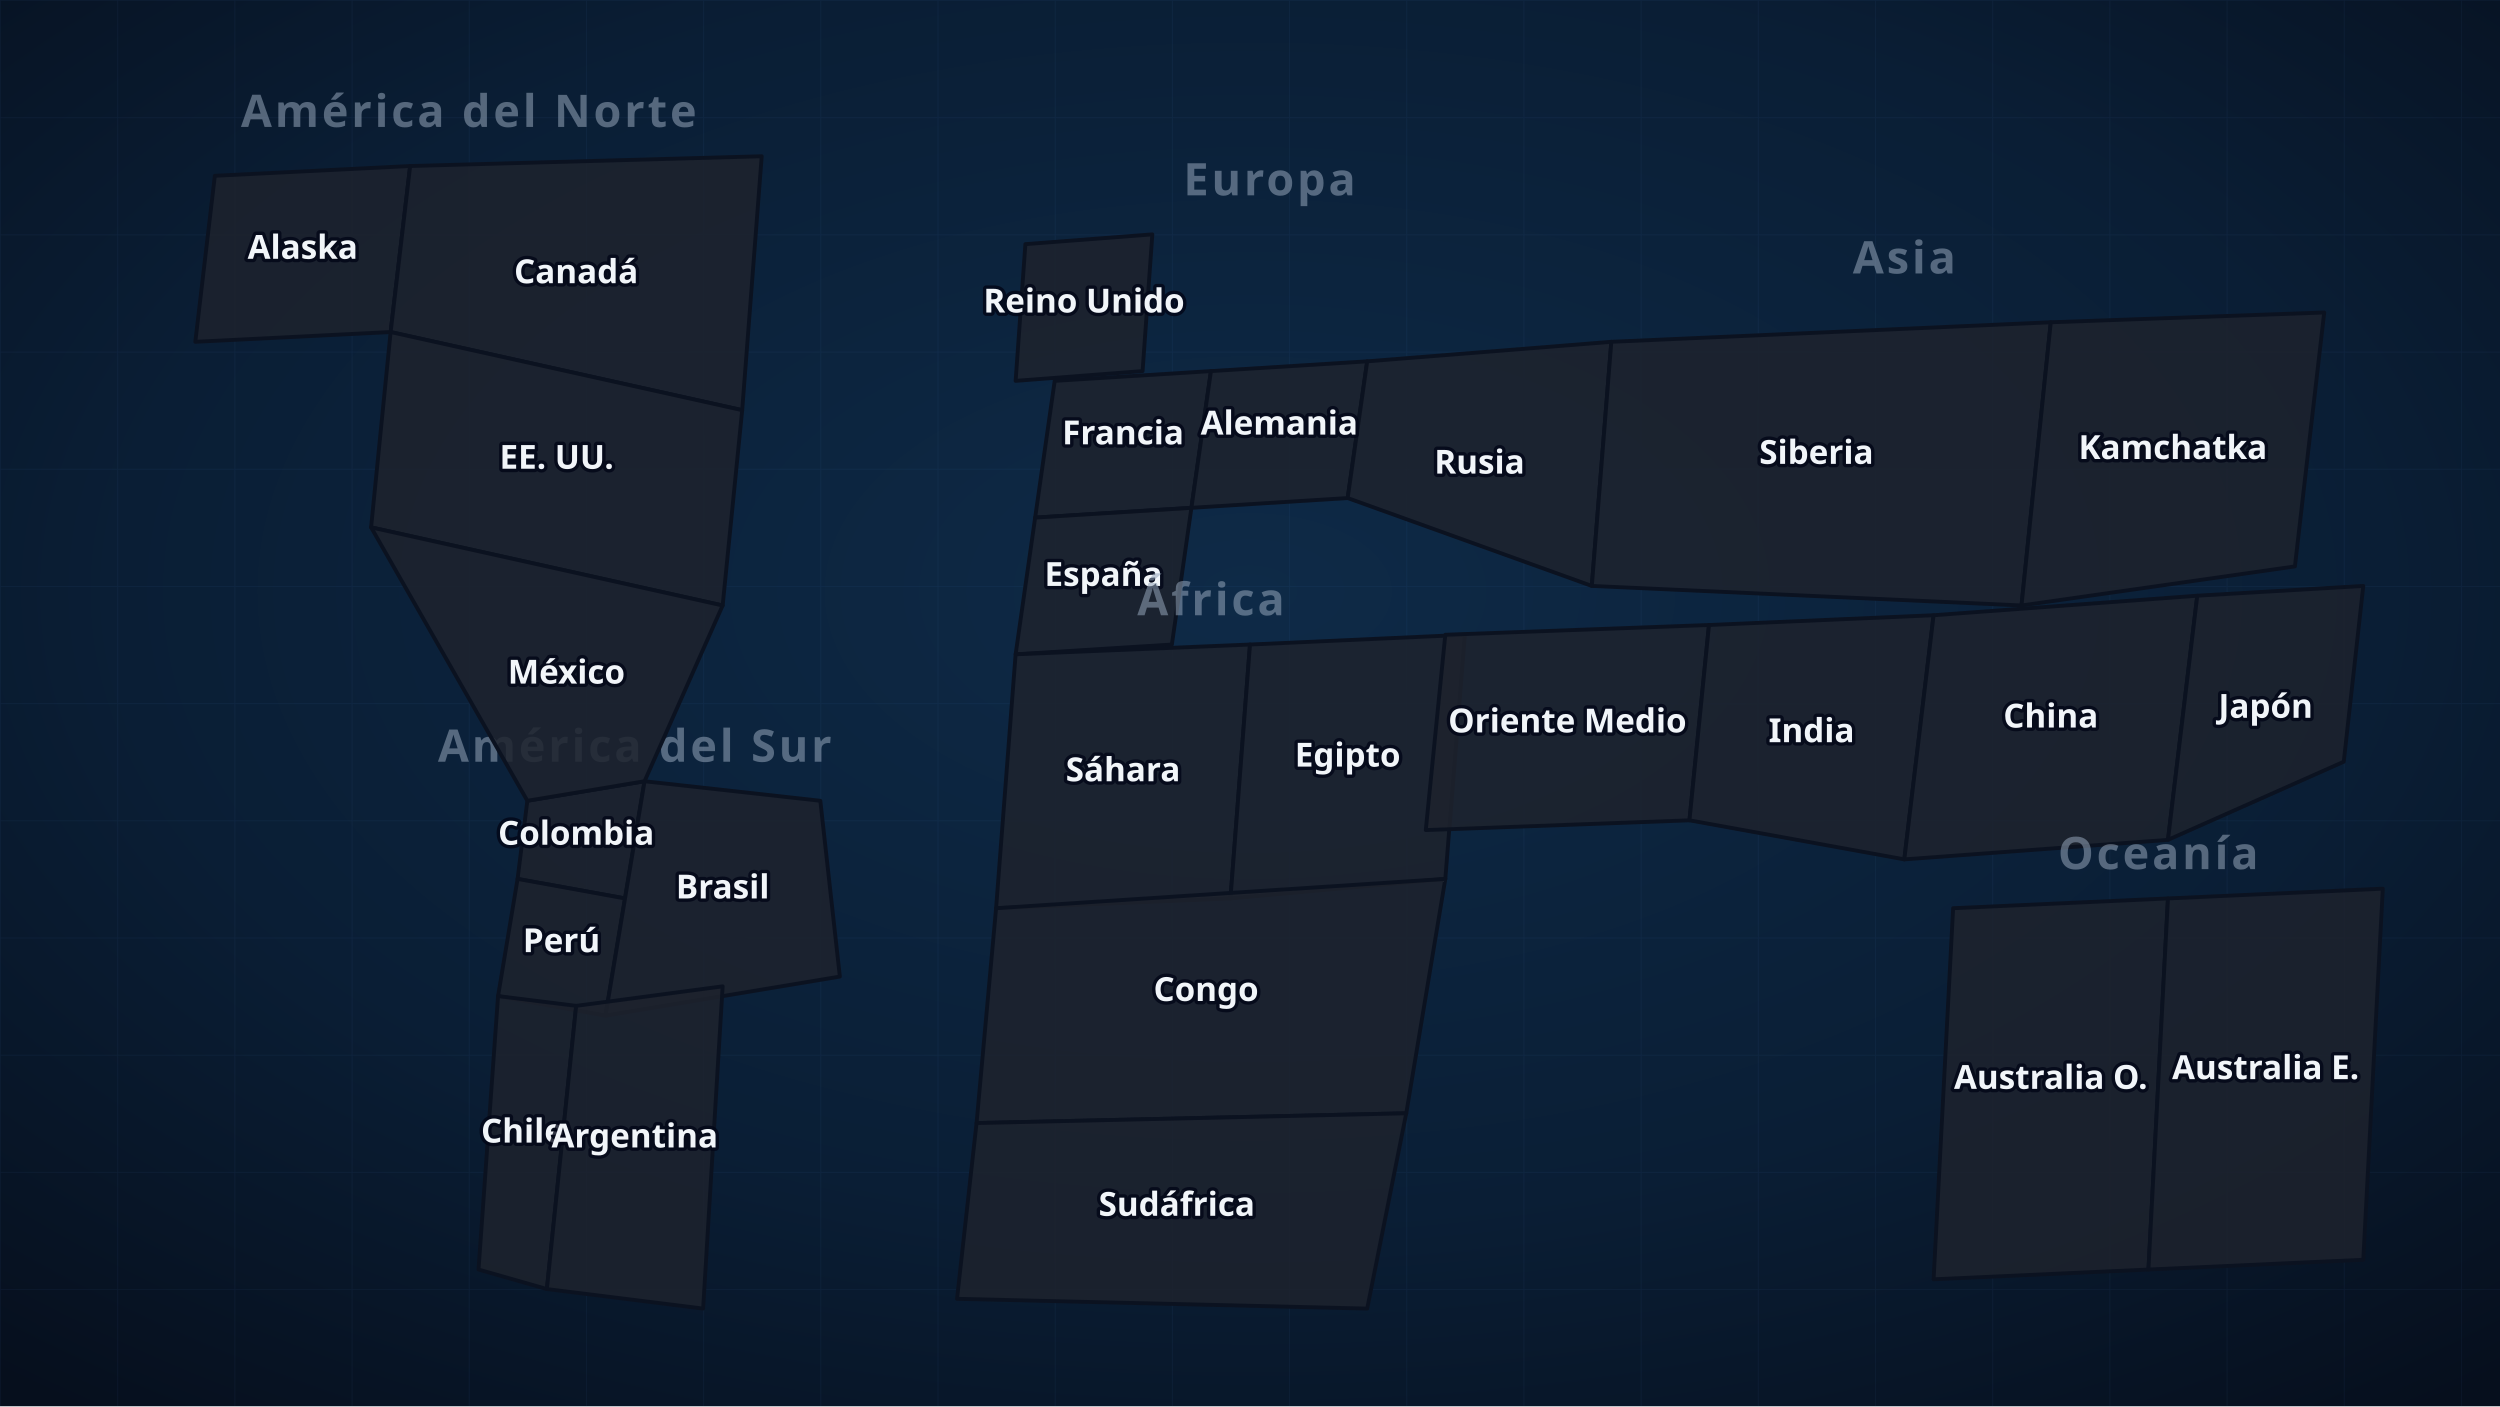
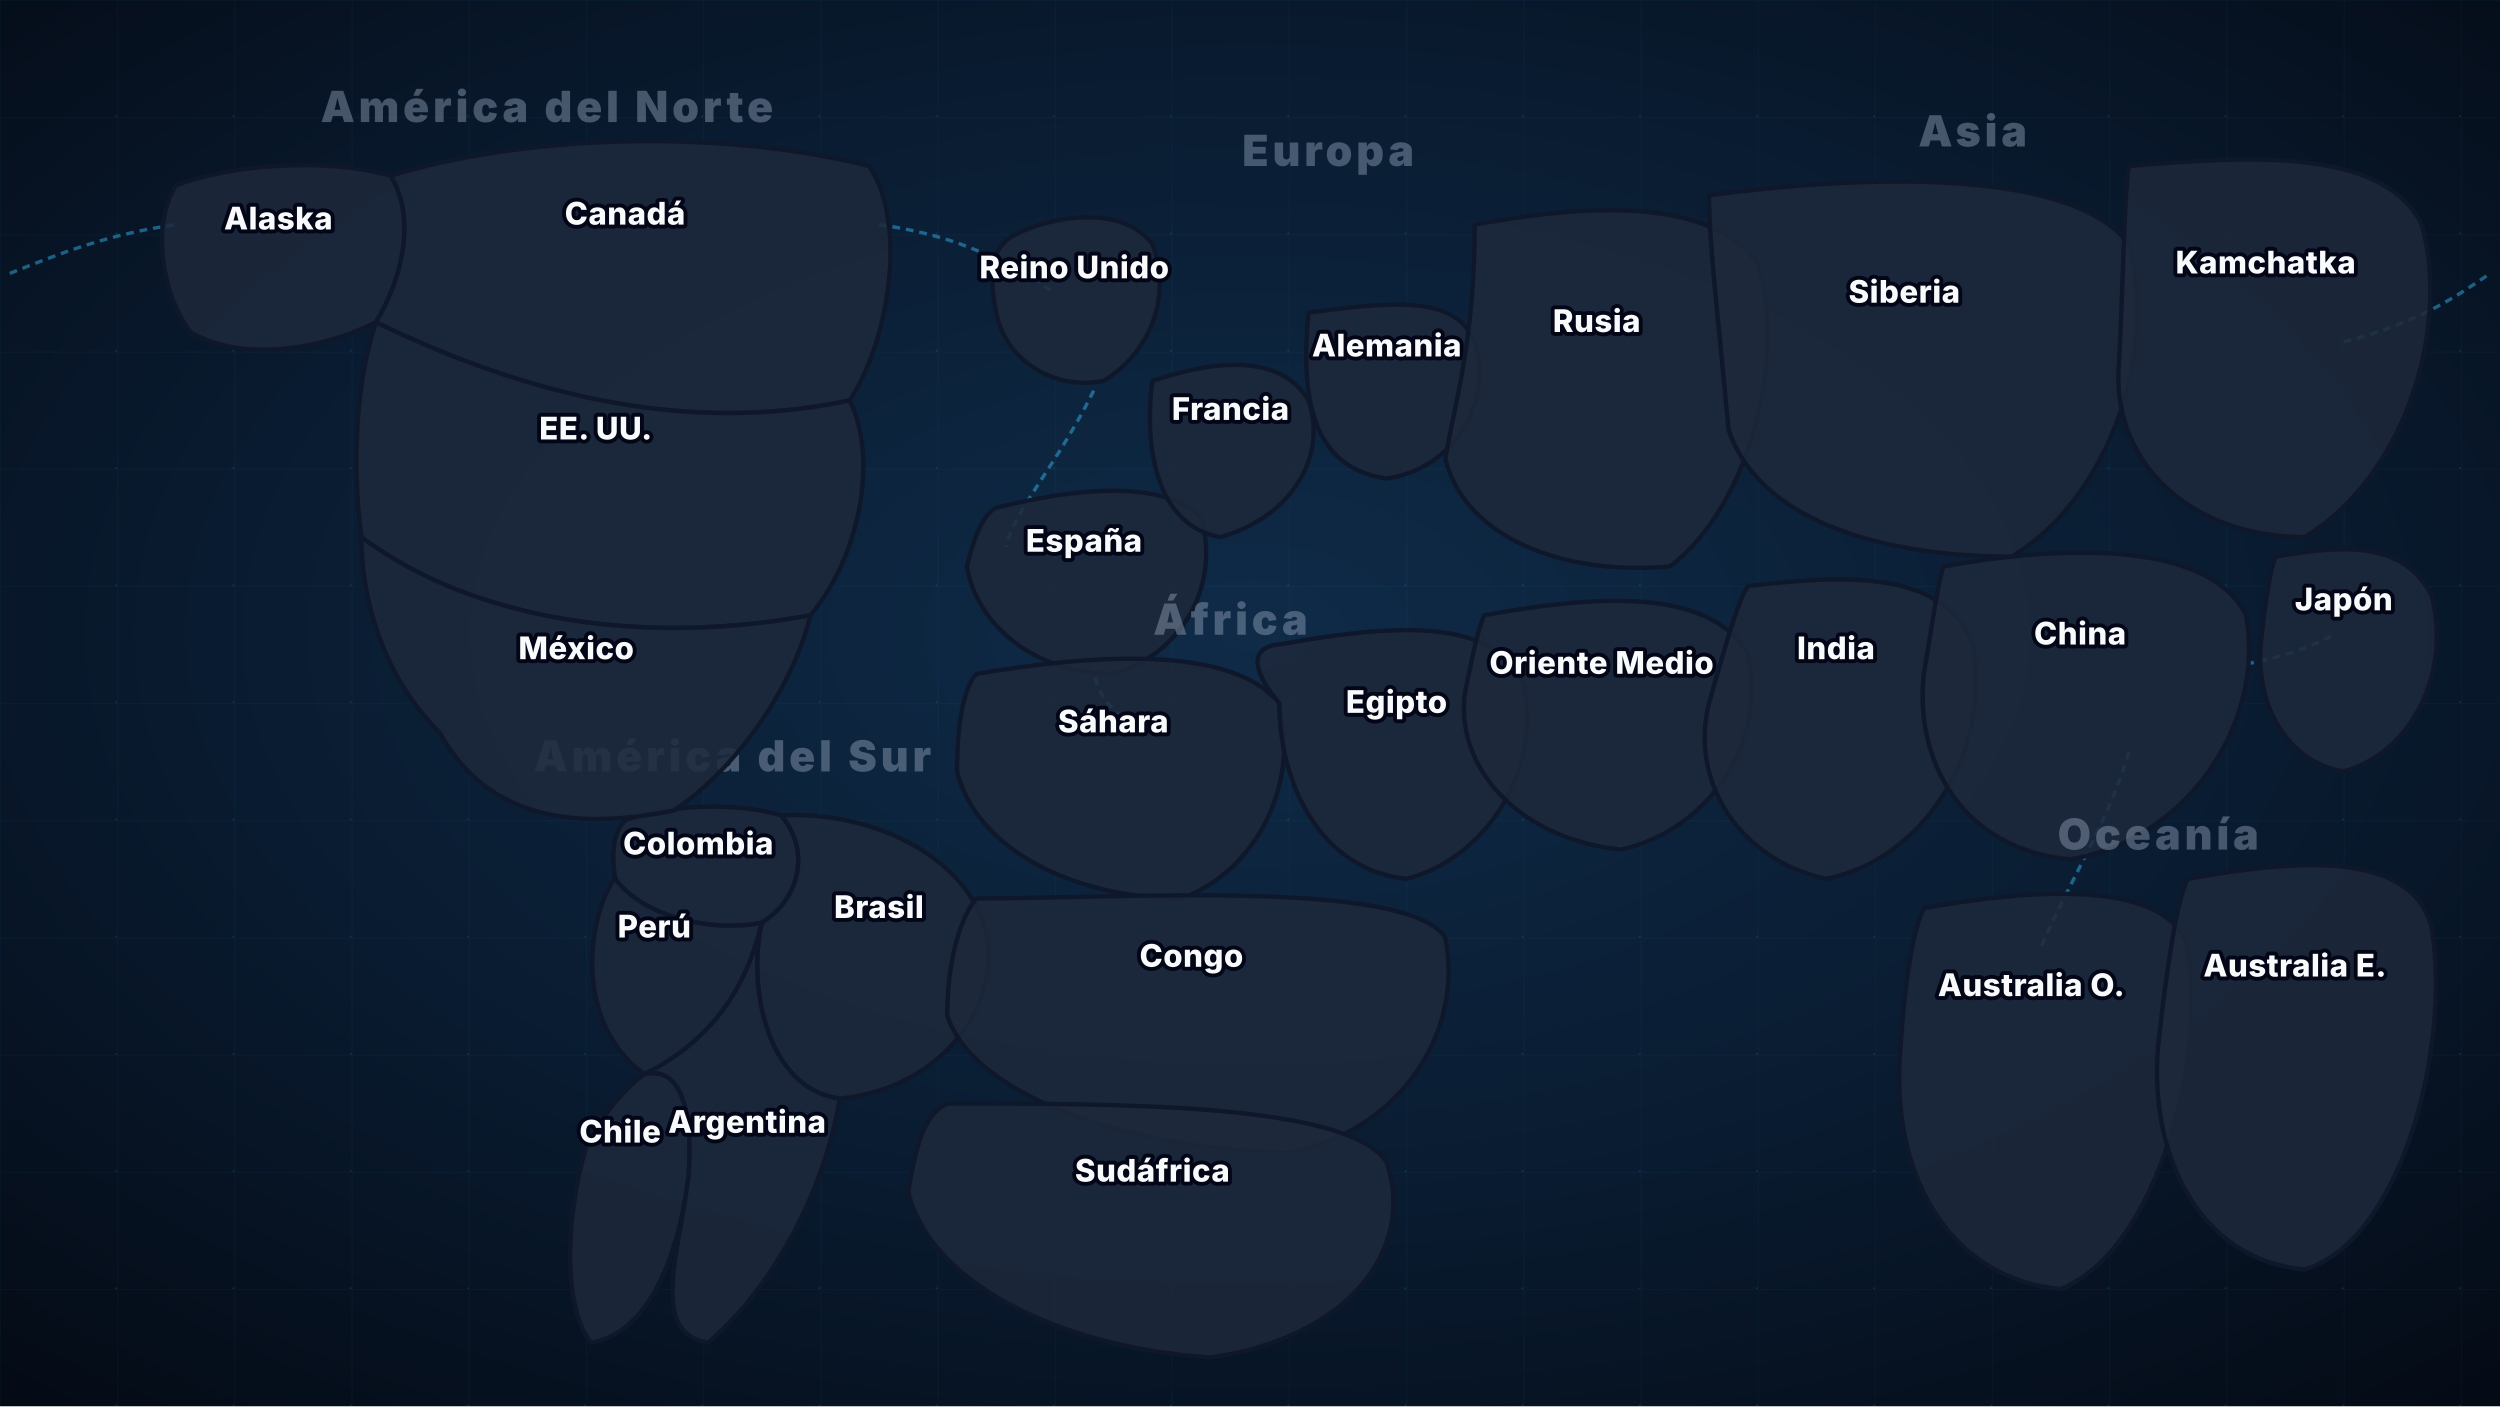
<svg xmlns="http://www.w3.org/2000/svg" viewBox="0 0 2560 1440" id="map-base-tactical-50-001">
  <defs>
    <style>
      .territory {
-         fill: rgba(30, 35, 45, 0.85);
-         stroke: #0b1220;
-         stroke-width: 4;
+         fill: rgba(30, 41, 59, 0.85);
+         stroke: #0f172a;
+         stroke-width: 4.5;
        stroke-linejoin: round;
+         stroke-linecap: round;
        cursor: pointer;
-         transition: fill 0.2s ease, stroke 0.2s ease, filter 0.2s ease;
+         transition: fill 0.2s cubic-bezier(0.4, 0, 0.2, 1), stroke 0.2s cubic-bezier(0.4, 0, 0.2, 1), filter 0.2s ease;
      }
      .territory:hover {
        stroke: #38bdf8;
-         filter: brightness(1.25);
+         stroke-width: 5;
+         filter: brightness(1.3) drop-shadow(0 0 8px rgba(56, 189, 248, 0.4));
      }
      .territory.selected {
        stroke: #fbbf24;
-         stroke-width: 4;
-         filter: brightness(1.35);
+         stroke-width: 5.5;
+         filter: brightness(1.4) drop-shadow(0 0 12px rgba(251, 191, 36, 0.6));
      }
      .territory.attack-source {
-         stroke: #38bdf8;
-         stroke-width: 4;
+         stroke: #0284c7;
+         stroke-width: 5.5;
+         filter: brightness(1.3);
      }
      .territory.attack-target {
        stroke: #ef4444;
-         stroke-width: 4;
-         stroke-dasharray: 8 4;
+         stroke-width: 5.5;
+         stroke-dasharray: 10 5;
+         filter: brightness(1.3) drop-shadow(0 0 10px rgba(239, 68, 68, 0.6));
      }
      .territory-label {
-         fill: #f1f5f9;
-         font-family: ui-sans-serif, system-ui, sans-serif;
-         font-size: 34px;
-         font-weight: 700;
+         fill: #f8fafc;
+         font-family: ui-sans-serif, system-ui, -apple-system, sans-serif;
+         font-size: 32px;
+         font-weight: 800;
        paint-order: stroke;
-         stroke: rgba(2, 6, 23, 0.8);
-         stroke-width: 7px;
+         stroke: #020617;
+         stroke-width: 8px;
        stroke-linejoin: round;
        pointer-events: none;
        text-anchor: middle;
        user-select: none;
+         letter-spacing: 0.5px;
      }
      .continent-title {
-         fill: rgba(148, 163, 184, 0.55);
-         font-family: ui-sans-serif, system-ui, sans-serif;
-         font-size: 46px;
-         font-weight: 700;
-         letter-spacing: 3px;
+         fill: rgba(148, 163, 184, 0.45);
+         font-family: ui-sans-serif, system-ui, -apple-system, sans-serif;
+         font-size: 44px;
+         font-weight: 900;
+         letter-spacing: 4px;
        pointer-events: none;
        text-anchor: middle;
        text-transform: uppercase;
      }
+       .sea-route {
+         stroke: rgba(56, 189, 248, 0.45);
+         stroke-width: 3.5;
+         stroke-dasharray: 8 6;
+         fill: none;
+         pointer-events: none;
+       }
    </style>
-     <radialGradient id="ocean-grad" cx="50%" cy="42%" r="75%">
-       <stop offset="0%" stop-color="#0e2a47" />
-       <stop offset="60%" stop-color="#0a1e35" />
-       <stop offset="100%" stop-color="#060f1d" />
+     <radialGradient id="ocean-grad" cx="50%" cy="45%" r="75%">
+       <stop offset="0%" stop-color="#0f2b48" />
+       <stop offset="55%" stop-color="#091b30" />
+       <stop offset="100%" stop-color="#040a14" />
    </radialGradient>
    <pattern id="ocean-grid" width="120" height="120" patternUnits="userSpaceOnUse">
-       <path d="M 120 0 L 0 0 0 120" fill="none" stroke="rgba(96, 165, 250, 0.06)" stroke-width="1.5" />
+       <path d="M 120 0 L 0 0 0 120" fill="none" stroke="rgba(56, 189, 248, 0.05)" stroke-width="1.5" />
+       <circle cx="120" cy="120" r="2" fill="rgba(56, 189, 248, 0.15)" />
    </pattern>
  </defs>
  <rect x="0" y="0" width="2560" height="1440" fill="url(#ocean-grad)" />
  <rect x="0" y="0" width="2560" height="1440" fill="url(#ocean-grid)" />
+   <g id="sea-routes">
+     <path class="sea-route" d="M 900 230 C 970 240, 1020 260, 1080 300" />
+     <path class="sea-route" d="M 1120 400 C 1080 480, 1040 520, 1030 560" />
+     <path class="sea-route" d="M 1120 680 C 1120 710, 1140 730, 1160 740" />
+     <path class="sea-route" d="M 2300 680 C 2350 670, 2370 660, 2390 650" />
+     <path class="sea-route" d="M 2400 350 C 2480 330, 2520 300, 2550 280 M 10 280 C 60 260, 110 240, 180 230" />
+     <path class="sea-route" d="M 2180 770 C 2160 840, 2120 900, 2090 970" />
+   </g>
  <g id="continent-south-america">
-     <text x="650" y="780" class="continent-title">América del Sur</text>
-     <path id="territory-south-america-colombia" class="territory" d="M 540 820 L 660 800 L 640 920 L 530 900 Z" />
-     <path id="territory-south-america-peru" class="territory" d="M 530 900 L 640 920 L 620 1040 L 510 1020 Z" />
-     <path id="territory-south-america-brazil" class="territory" d="M 660 800 L 840 820 L 860 1000 L 620 1040 L 640 920 Z" />
-     <path id="territory-south-america-chile" class="territory" d="M 510 1020 L 590 1030 L 560 1320 L 490 1300 Z" />
-     <path id="territory-south-america-argentina" class="territory" d="M 590 1030 L 740 1010 L 720 1340 L 560 1320 Z" />
-     <text x="590" y="865" class="territory-label">Colombia</text>
-     <text x="575" y="975" class="territory-label">Perú</text>
-     <text x="740" y="920" class="territory-label">Brasil</text>
-     <text x="535" y="1170" class="territory-label">Chile</text>
-     <text x="650" y="1175" class="territory-label">Argentina</text>
+     <text x="750" y="790" class="continent-title">América del Sur</text>
+     <path id="territory-south-america-colombia" class="territory" d="M 640 840 C 680 825, 750 820, 800 835 C 830 870, 820 920, 780 945 C 730 955, 660 940, 630 900 C 625 870, 630 850, 640 840 Z" />
+     <text x="715" y="875" class="territory-label">Colombia</text>
+     <path id="territory-south-america-peru" class="territory" d="M 630 900 C 660 940, 730 955, 780 945 C 765 1010, 730 1065, 660 1100 C 610 1065, 595 995, 615 930 C 620 915, 625 905, 630 900 Z" />
+     <text x="670" y="960" class="territory-label">Perú</text>
+     <path id="territory-south-america-brazil" class="territory" d="M 800 835 C 890 830, 990 875, 1010 955 C 1025 1035, 960 1115, 860 1125 C 785 1115, 765 1010, 780 945 C 820 920, 830 870, 800 835 Z" />
+     <text x="900" y="940" class="territory-label">Brasil</text>
+     <path id="territory-south-america-chile" class="territory" d="M 660 1100 C 700 1090, 710 1145, 705 1205 C 695 1285, 665 1365, 605 1375 C 575 1335, 580 1245, 600 1175 C 620 1135, 645 1110, 660 1100 Z" />
+     <text x="635" y="1170" class="territory-label">Chile</text>
+     <path id="territory-south-america-argentina" class="territory" d="M 780 945 C 765 1010, 785 1115, 860 1125 C 845 1215, 795 1315, 725 1375 C 665 1365, 695 1285, 705 1205 C 710 1145, 700 1090, 660 1100 C 730 1065, 765 1010, 780 945 Z" />
+     <text x="765" y="1160" class="territory-label">Argentina</text>
  </g>
  <g id="continent-north-america">
-     <text x="480" y="130" class="continent-title">América del Norte</text>
-     <path id="territory-north-america-alaska" class="territory" d="M 220 180 L 420 170 L 400 340 L 200 350 Z" />
-     <path id="territory-north-america-canada" class="territory" d="M 420 170 L 780 160 L 760 420 L 400 340 Z" />
-     <path id="territory-north-america-usa" class="territory" d="M 400 340 L 760 420 L 740 620 L 380 540 Z" />
-     <path id="territory-north-america-mexico" class="territory" d="M 380 540 L 740 620 L 660 800 L 540 820 Z" />
-     <text x="310" y="265" class="territory-label">Alaska</text>
-     <text x="590" y="290" class="territory-label">Canadá</text>
-     <text x="570" y="480" class="territory-label">EE. UU.</text>
-     <text x="580" y="700" class="territory-label">México</text>
+     <text x="560" y="125" class="continent-title">América del Norte</text>
+     <path id="territory-north-america-alaska" class="territory" d="M 180 190 C 230 170, 330 160, 400 180 C 425 220, 415 280, 385 330 C 325 360, 245 370, 195 340 C 165 300, 155 230, 180 190 Z" />
+     <text x="285" y="235" class="territory-label">Alaska</text>
+     <path id="territory-north-america-canada" class="territory" d="M 400 180 C 530 140, 730 130, 890 170 C 930 230, 910 350, 870 410 C 730 440, 570 420, 385 330 C 415 280, 425 220, 400 180 Z" />
+     <text x="640" y="230" class="territory-label">Canadá</text>
+     <path id="territory-north-america-usa" class="territory" d="M 385 330 C 570 420, 730 440, 870 410 C 900 470, 880 570, 830 630 C 670 660, 490 640, 370 550 C 360 470, 365 390, 385 330 Z" />
+     <text x="610" y="450" class="territory-label">EE. UU.</text>
+     <path id="territory-north-america-mexico" class="territory" d="M 370 550 C 490 640, 670 660, 830 630 C 810 710, 750 790, 690 830 C 590 850, 500 840, 450 750 C 390 690, 370 610, 370 550 Z" />
+     <text x="590" y="675" class="territory-label">México</text>
  </g>
  <g id="continent-europe">
-     <text x="1300" y="200" class="continent-title">Europa</text>
-     <path id="territory-europe-uk" class="territory" d="M 1050 250 L 1180 240 L 1170 380 L 1040 390 Z" />
-     <path id="territory-europe-france" class="territory" d="M 1080 390 L 1240 380 L 1220 520 L 1060 530 Z" />
-     <path id="territory-europe-spain" class="territory" d="M 1060 530 L 1220 520 L 1200 660 L 1040 670 Z" />
-     <path id="territory-europe-germany" class="territory" d="M 1240 380 L 1400 370 L 1380 510 L 1220 520 Z" />
-     <path id="territory-europe-russia" class="territory" d="M 1400 370 L 1650 350 L 1630 600 L 1380 510 Z" />
-     <text x="1110" y="320" class="territory-label">Reino Unido</text>
-     <text x="1150" y="455" class="territory-label">Francia</text>
-     <text x="1130" y="600" class="territory-label">España</text>
-     <text x="1310" y="445" class="territory-label">Alemania</text>
-     <text x="1515" y="485" class="territory-label">Rusia</text>
+     <text x="1360" y="170" class="continent-title">Europa</text>
+     <path id="territory-europe-uk" class="territory" d="M 1040 240 C 1080 220, 1150 210, 1180 250 C 1200 300, 1180 360, 1130 390 C 1080 400, 1030 370, 1020 320 C 1010 270, 1020 250, 1040 240 Z" />
+     <text x="1100" y="285" class="territory-label">Reino Unido</text>
+     <path id="territory-europe-spain" class="territory" d="M 1020 520 C 1100 500, 1190 490, 1230 530 C 1250 600, 1210 670, 1140 690 C 1060 690, 1000 640, 990 580 C 1000 540, 1010 525, 1020 520 Z" />
+     <text x="1110" y="565" class="territory-label">España</text>
+     <path id="territory-europe-france" class="territory" d="M 1180 390 C 1240 370, 1310 360, 1340 410 C 1360 470, 1320 530, 1250 550 C 1190 540, 1170 470, 1180 390 Z" />
+     <text x="1260" y="430" class="territory-label">Francia</text>
+     <path id="territory-europe-germany" class="territory" d="M 1340 320 C 1420 310, 1490 300, 1510 350 C 1530 410, 1490 480, 1420 490 C 1350 480, 1330 420, 1340 320 Z" />
+     <text x="1420" y="365" class="territory-label">Alemania</text>
+     <path id="territory-europe-russia" class="territory" d="M 1510 230 C 1620 210, 1750 200, 1800 270 C 1830 370, 1790 520, 1710 580 C 1600 590, 1500 550, 1480 470 C 1490 410, 1510 350, 1510 230 Z" />
+     <text x="1635" y="340" class="territory-label">Rusia</text>
  </g>
  <g id="continent-africa">
-     <text x="1240" y="630" class="continent-title">África</text>
-     <path id="territory-africa-sahara" class="territory" d="M 1040 670 L 1280 660 L 1260 920 L 1020 930 Z" />
-     <path id="territory-africa-egypt" class="territory" d="M 1280 660 L 1500 650 L 1480 900 L 1260 920 Z" />
-     <path id="territory-africa-congo" class="territory" d="M 1020 930 L 1480 900 L 1440 1140 L 1000 1150 Z" />
-     <path id="territory-africa-south-africa" class="territory" d="M 1000 1150 L 1440 1140 L 1400 1340 L 980 1330 Z" />
-     <text x="1150" y="800" class="territory-label">Sáhara</text>
-     <text x="1380" y="785" class="territory-label">Egipto</text>
-     <text x="1235" y="1025" class="territory-label">Congo</text>
-     <text x="1205" y="1245" class="territory-label">Sudáfrica</text>
+     <text x="1260" y="650" class="continent-title">África</text>
+     <path id="territory-africa-sahara" class="territory" d="M 1000 690 C 1120 670, 1260 660, 1310 720 C 1330 800, 1290 890, 1210 920 C 1100 920, 1000 870, 980 790 C 980 730, 990 700, 1000 690 Z" />
+     <text x="1140" y="750" class="territory-label">Sáhara</text>
+     <path id="territory-africa-egypt" class="territory" d="M 1310 660 C 1420 640, 1530 630, 1560 700 C 1580 790, 1520 880, 1440 900 C 1350 890, 1310 800, 1310 720 C 1260 660, 1310 660, 1310 660 Z" />
+     <text x="1430" y="730" class="territory-label">Egipto</text>
+     <path id="territory-africa-congo" class="territory" d="M 1000 920 C 1150 920, 1440 900, 1480 960 C 1500 1060, 1430 1160, 1320 1180 C 1180 1180, 1000 1130, 970 1040 C 970 970, 990 930, 1000 920 Z" />
+     <text x="1220" y="990" class="territory-label">Congo</text>
+     <path id="territory-africa-south-africa" class="territory" d="M 970 1130 C 1150 1130, 1380 1130, 1420 1190 C 1450 1280, 1380 1370, 1240 1390 C 1080 1380, 950 1310, 930 1220 C 940 1160, 950 1140, 970 1130 Z" />
+     <text x="1180" y="1210" class="territory-label">Sudáfrica</text>
  </g>
  <g id="continent-asia">
-     <text x="1950" y="280" class="continent-title">Asia</text>
-     <path id="territory-asia-middle-east" class="territory" d="M 1480 650 L 1750 640 L 1730 840 L 1460 850 Z" />
-     <path id="territory-asia-india" class="territory" d="M 1750 640 L 1980 630 L 1950 880 L 1730 840 Z" />
-     <path id="territory-asia-china" class="territory" d="M 1980 630 L 2250 610 L 2220 860 L 1950 880 Z" />
-     <path id="territory-asia-siberia" class="territory" d="M 1650 350 L 2100 330 L 2070 620 L 1630 600 Z" />
-     <path id="territory-asia-kamchatka" class="territory" d="M 2100 330 L 2380 320 L 2350 580 L 2070 620 Z" />
-     <path id="territory-asia-japan" class="territory" d="M 2250 610 L 2420 600 L 2400 780 L 2220 860 Z" />
-     <text x="1605" y="750" class="territory-label">Oriente Medio</text>
-     <text x="1855" y="760" class="territory-label">India</text>
-     <text x="2100" y="745" class="territory-label">China</text>
-     <text x="1860" y="475" class="territory-label">Siberia</text>
-     <text x="2225" y="470" class="territory-label">Kamchatka</text>
-     <text x="2320" y="735" class="territory-label">Japón</text>
+     <text x="2020" y="150" class="continent-title">Asia</text>
+     <path id="territory-asia-middle-east" class="territory" d="M 1520 630 C 1630 610, 1750 600, 1790 670 C 1810 760, 1750 850, 1660 870 C 1560 860, 1490 790, 1500 710 C 1510 660, 1515 640, 1520 630 Z" />
+     <text x="1640" y="690" class="territory-label">Oriente Medio</text>
+     <path id="territory-asia-india" class="territory" d="M 1790 600 C 1880 590, 1990 580, 2020 660 C 2040 770, 1970 880, 1870 900 C 1780 880, 1730 800, 1750 720 C 1770 650, 1780 615, 1790 600 Z" />
+     <text x="1880" y="675" class="territory-label">India</text>
+     <path id="territory-asia-china" class="territory" d="M 1990 580 C 2100 560, 2260 550, 2300 630 C 2320 740, 2240 860, 2120 880 C 2010 870, 1960 780, 1970 690 C 1980 630, 1985 595, 1990 580 Z" />
+     <text x="2130" y="660" class="territory-label">China</text>
+     <path id="territory-asia-siberia" class="territory" d="M 1750 200 C 1900 180, 2120 170, 2180 250 C 2210 360, 2160 510, 2060 570 C 1920 570, 1800 530, 1770 440 C 1760 330, 1750 250, 1750 200 Z" />
+     <text x="1950" y="310" class="territory-label">Siberia</text>
+     <path id="territory-asia-kamchatka" class="territory" d="M 2180 170 C 2300 160, 2440 150, 2480 230 C 2510 340, 2460 490, 2360 550 C 2240 550, 2160 470, 2170 370 C 2175 270, 2175 200, 2180 170 Z" />
+     <text x="2320" y="280" class="territory-label">Kamchatka</text>
+     <path id="territory-asia-japan" class="territory" d="M 2330 570 C 2390 560, 2460 550, 2490 610 C 2510 690, 2470 770, 2400 790 C 2340 780, 2310 720, 2315 660 C 2320 610, 2325 585, 2330 570 Z" />
+     <text x="2400" y="625" class="territory-label">Japón</text>
  </g>
  <g id="continent-oceania">
-     <text x="2210" y="890" class="continent-title">Oceanía</text>
-     <path id="territory-australia-western" class="territory" d="M 2000 930 L 2220 920 L 2200 1300 L 1980 1310 Z" />
-     <path id="territory-australia-eastern" class="territory" d="M 2220 920 L 2440 910 L 2420 1290 L 2200 1300 Z" />
-     <text x="2100" y="1115" class="territory-label">Australia O.</text>
-     <text x="2320" y="1105" class="territory-label">Australia E.</text>
+     <text x="2210" y="870" class="continent-title">Oceanía</text>
+     <path id="territory-australia-western" class="territory" d="M 1970 930 C 2080 910, 2220 900, 2240 970 C 2260 1080, 2210 1280, 2110 1320 C 2000 1310, 1940 1210, 1945 1090 C 1950 1000, 1960 950, 1970 930 Z" />
+     <text x="2080" y="1020" class="territory-label">Australia O.</text>
+     <path id="territory-australia-eastern" class="territory" d="M 2240 900 C 2350 880, 2470 870, 2490 950 C 2510 1070, 2460 1270, 2360 1300 C 2250 1290, 2200 1180, 2210 1070 C 2220 980, 2230 920, 2240 900 Z" />
+     <text x="2350" y="1000" class="territory-label">Australia E.</text>
  </g>
</svg>
